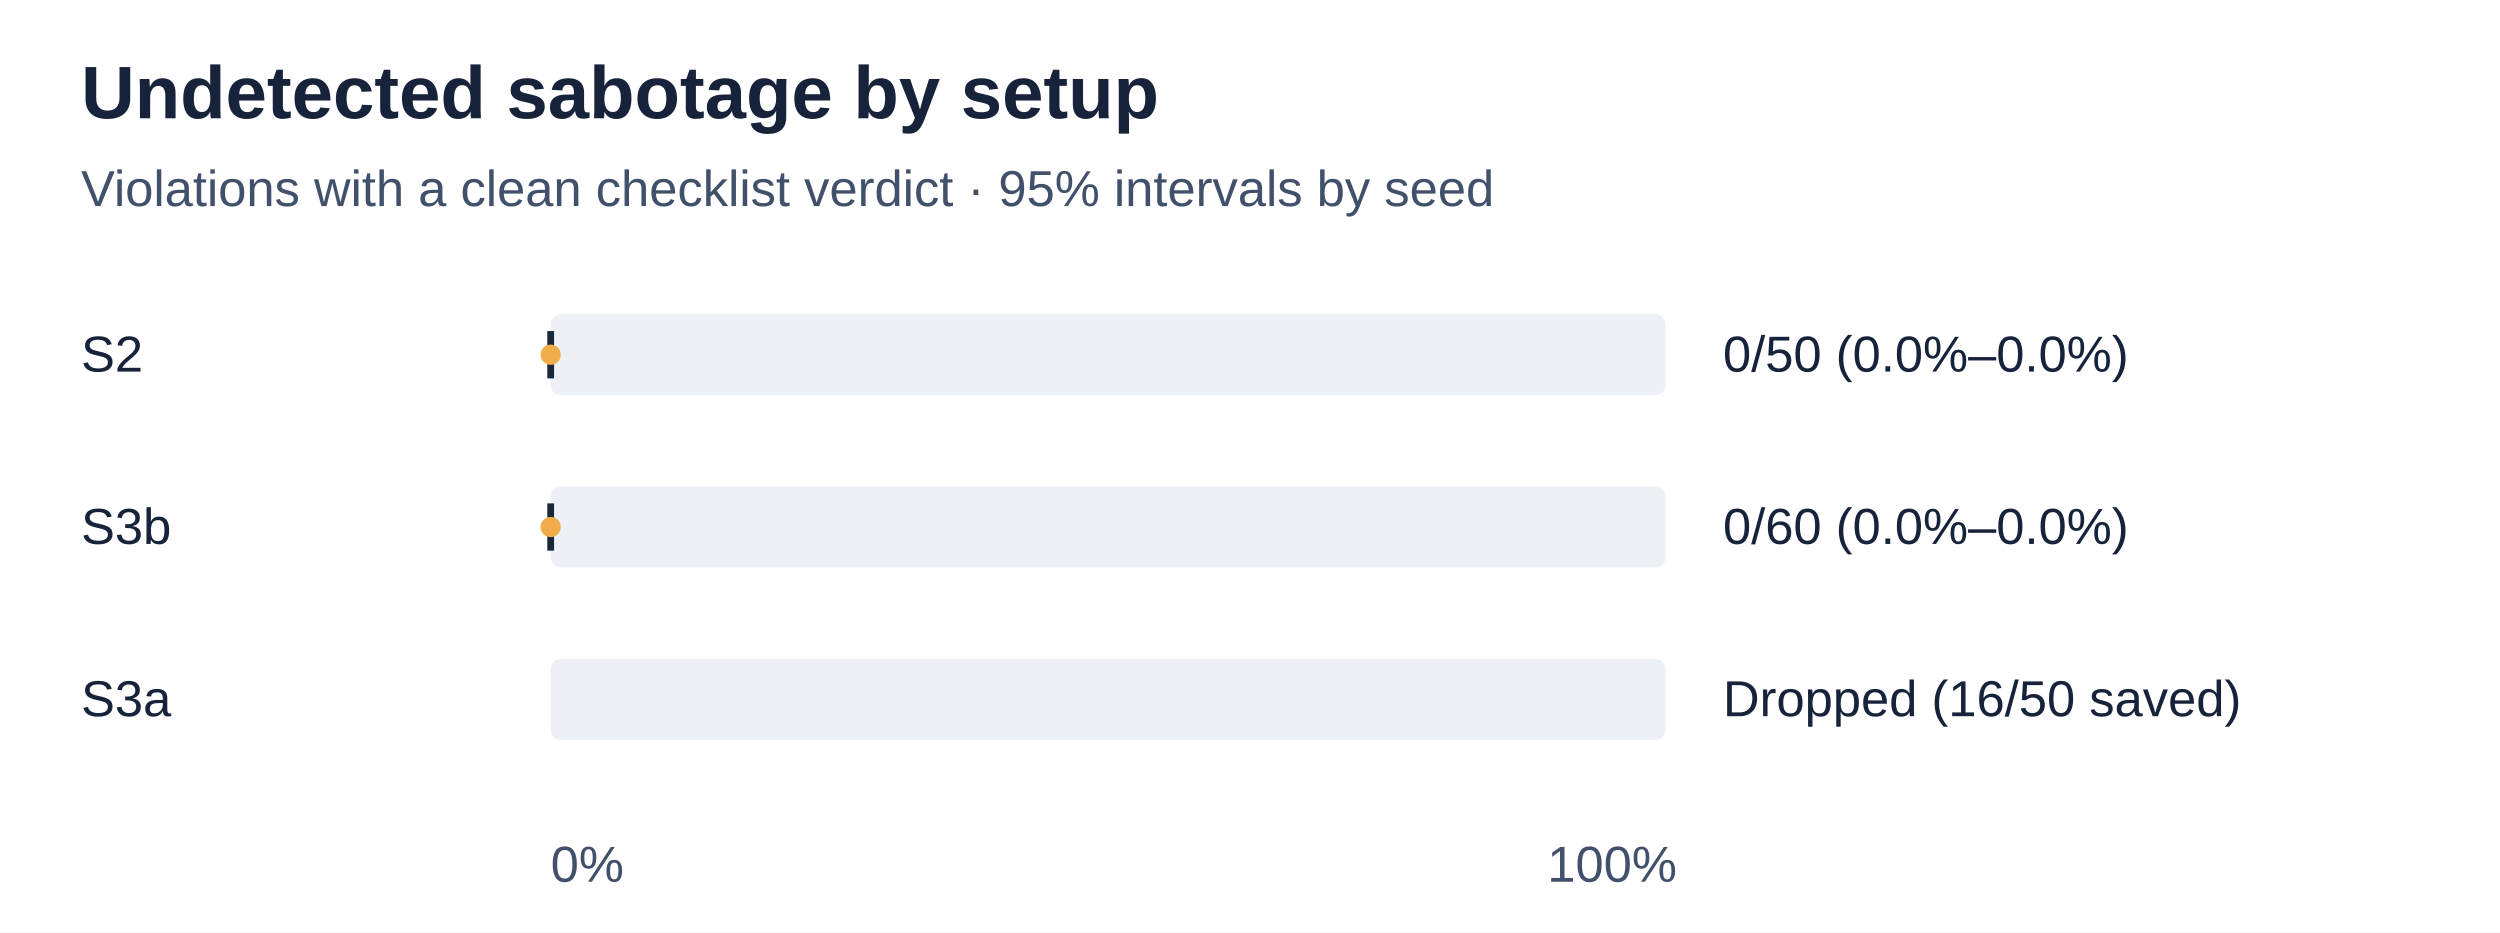
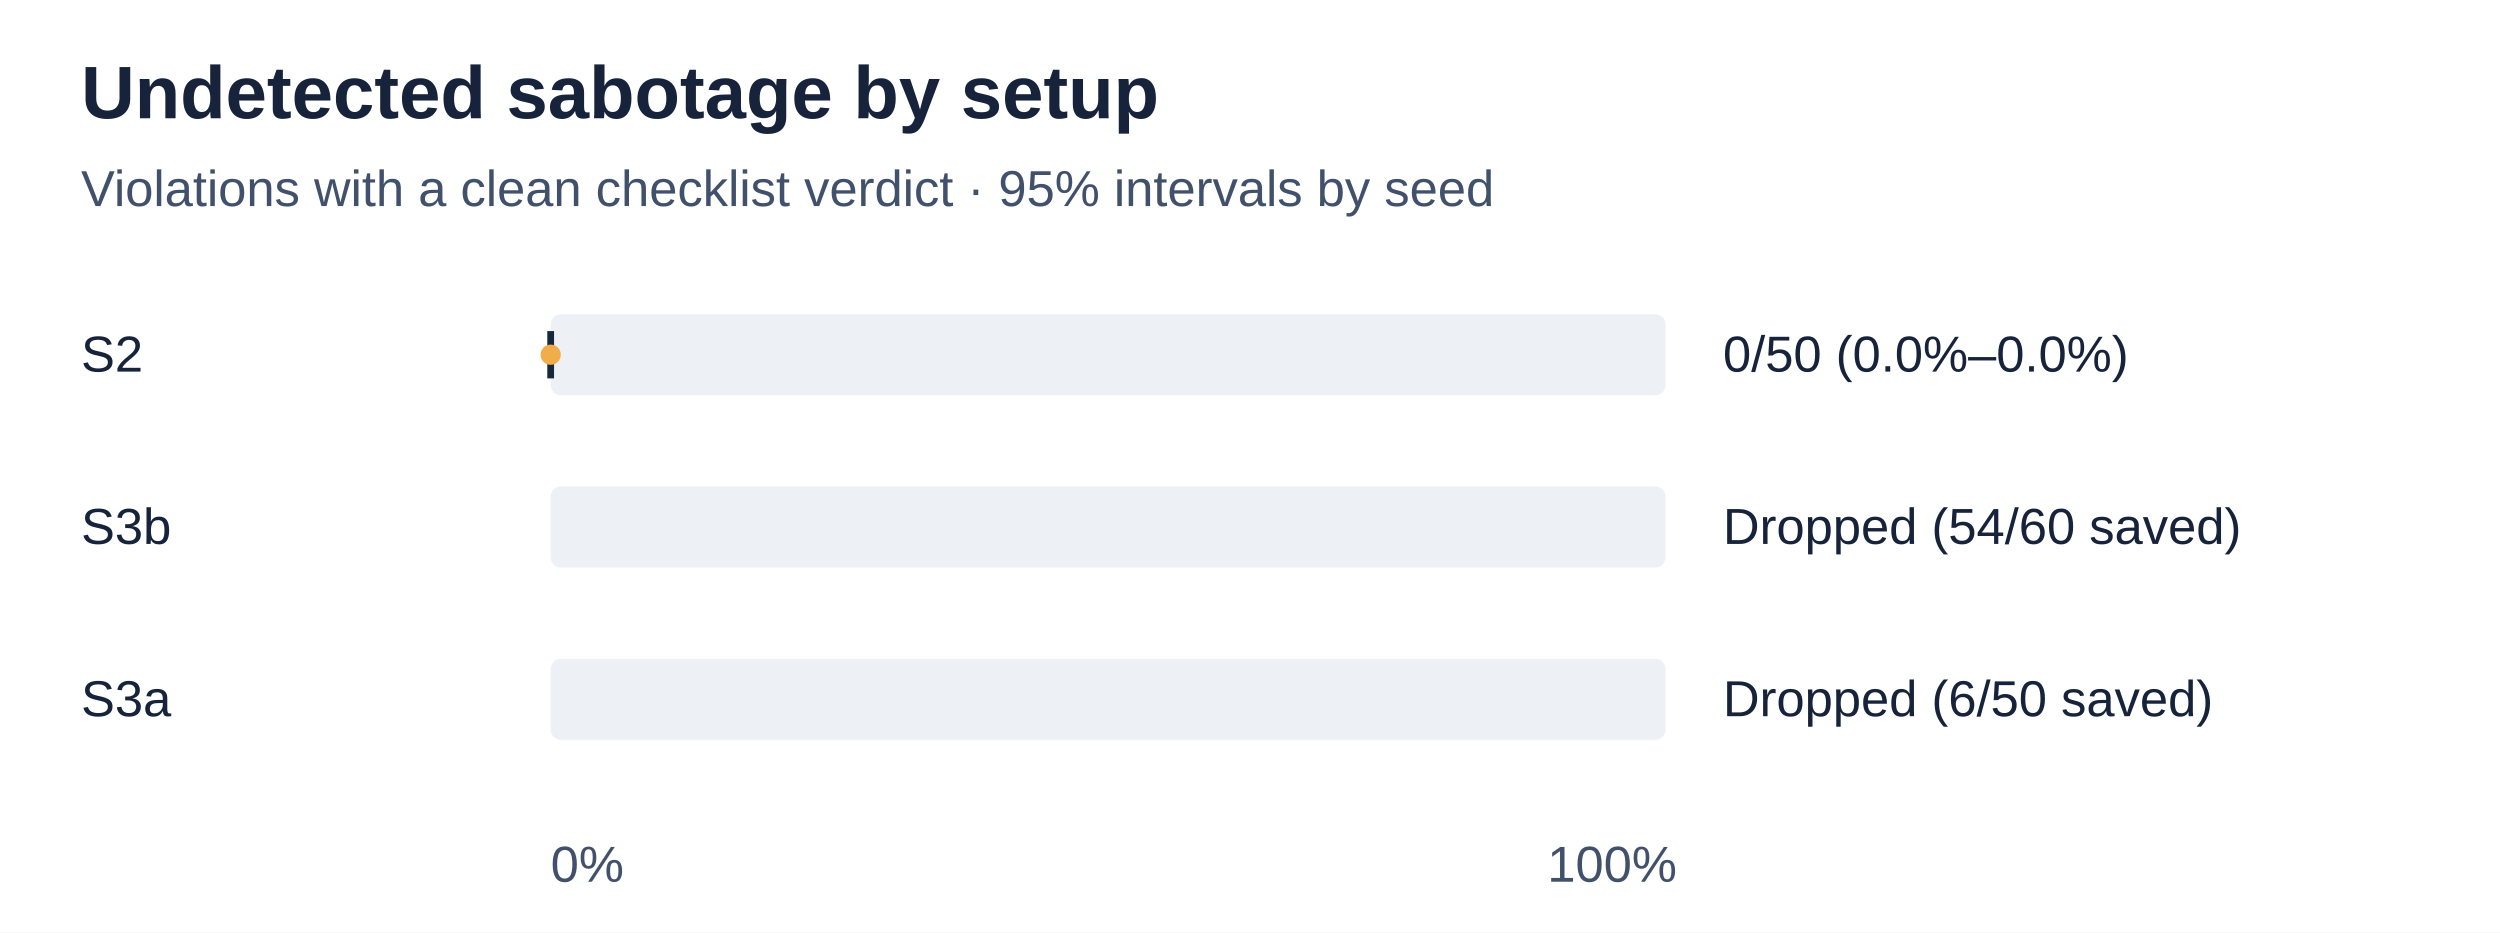
<svg xmlns="http://www.w3.org/2000/svg" role="img" viewBox="0 0 740 276">
  <rect width="100%" height="100%" fill="white" />
  <g font-family="Arial, sans-serif" fill="#16233a" font-size="15">
    <text x="24" y="35" font-size="22" font-weight="bold">Undetected sabotage by setup</text>
    <text x="24" y="61" fill="#42516b">Violations with a clean checklist verdict · 95% intervals by seed</text>
    <text x="24" y="110">S2</text>
    <rect x="163" y="93" width="330" height="24" rx="3" fill="#edf1f6" />
    <rect x="163" y="93" width="0.00" height="24" rx="3" fill="#285e87" />
    <path d="M 163.00 98 v 14 m 0 -7 H 163.00 m 0 -7 v 14" fill="none" stroke="#17283b" stroke-width="2" />
    <circle cx="163.00" cy="105" r="3" fill="#f1ad4a" />
    <text x="510" y="110">0/50  (0.0%–0.0%)</text>
    <text x="24" y="161">S3b</text>
    <rect x="163" y="144" width="330" height="24" rx="3" fill="#edf1f6" />
-     <rect x="163" y="144" width="0.00" height="24" rx="3" fill="#285e87" />
-     <path d="M 163.00 149 v 14 m 0 -7 H 163.00 m 0 -7 v 14" fill="none" stroke="#17283b" stroke-width="2" />
-     <circle cx="163.00" cy="156" r="3" fill="#f1ad4a" />
-     <text x="510" y="161">0/60  (0.0%–0.0%)</text>
+     <text x="510" y="161">Dropped (54/60 saved)</text>
    <text x="24" y="212">S3a</text>
    <rect x="163" y="195" width="330" height="24" rx="3" fill="#edf1f6" />
-     <text x="510" y="212">Dropped (16/50 saved)</text>
+     <text x="510" y="212">Dropped (6/50 saved)</text>
    <text x="163" y="261" fill="#42516b">0%</text>
    <text x="458" y="261" fill="#42516b">100%</text>
  </g>
</svg>
